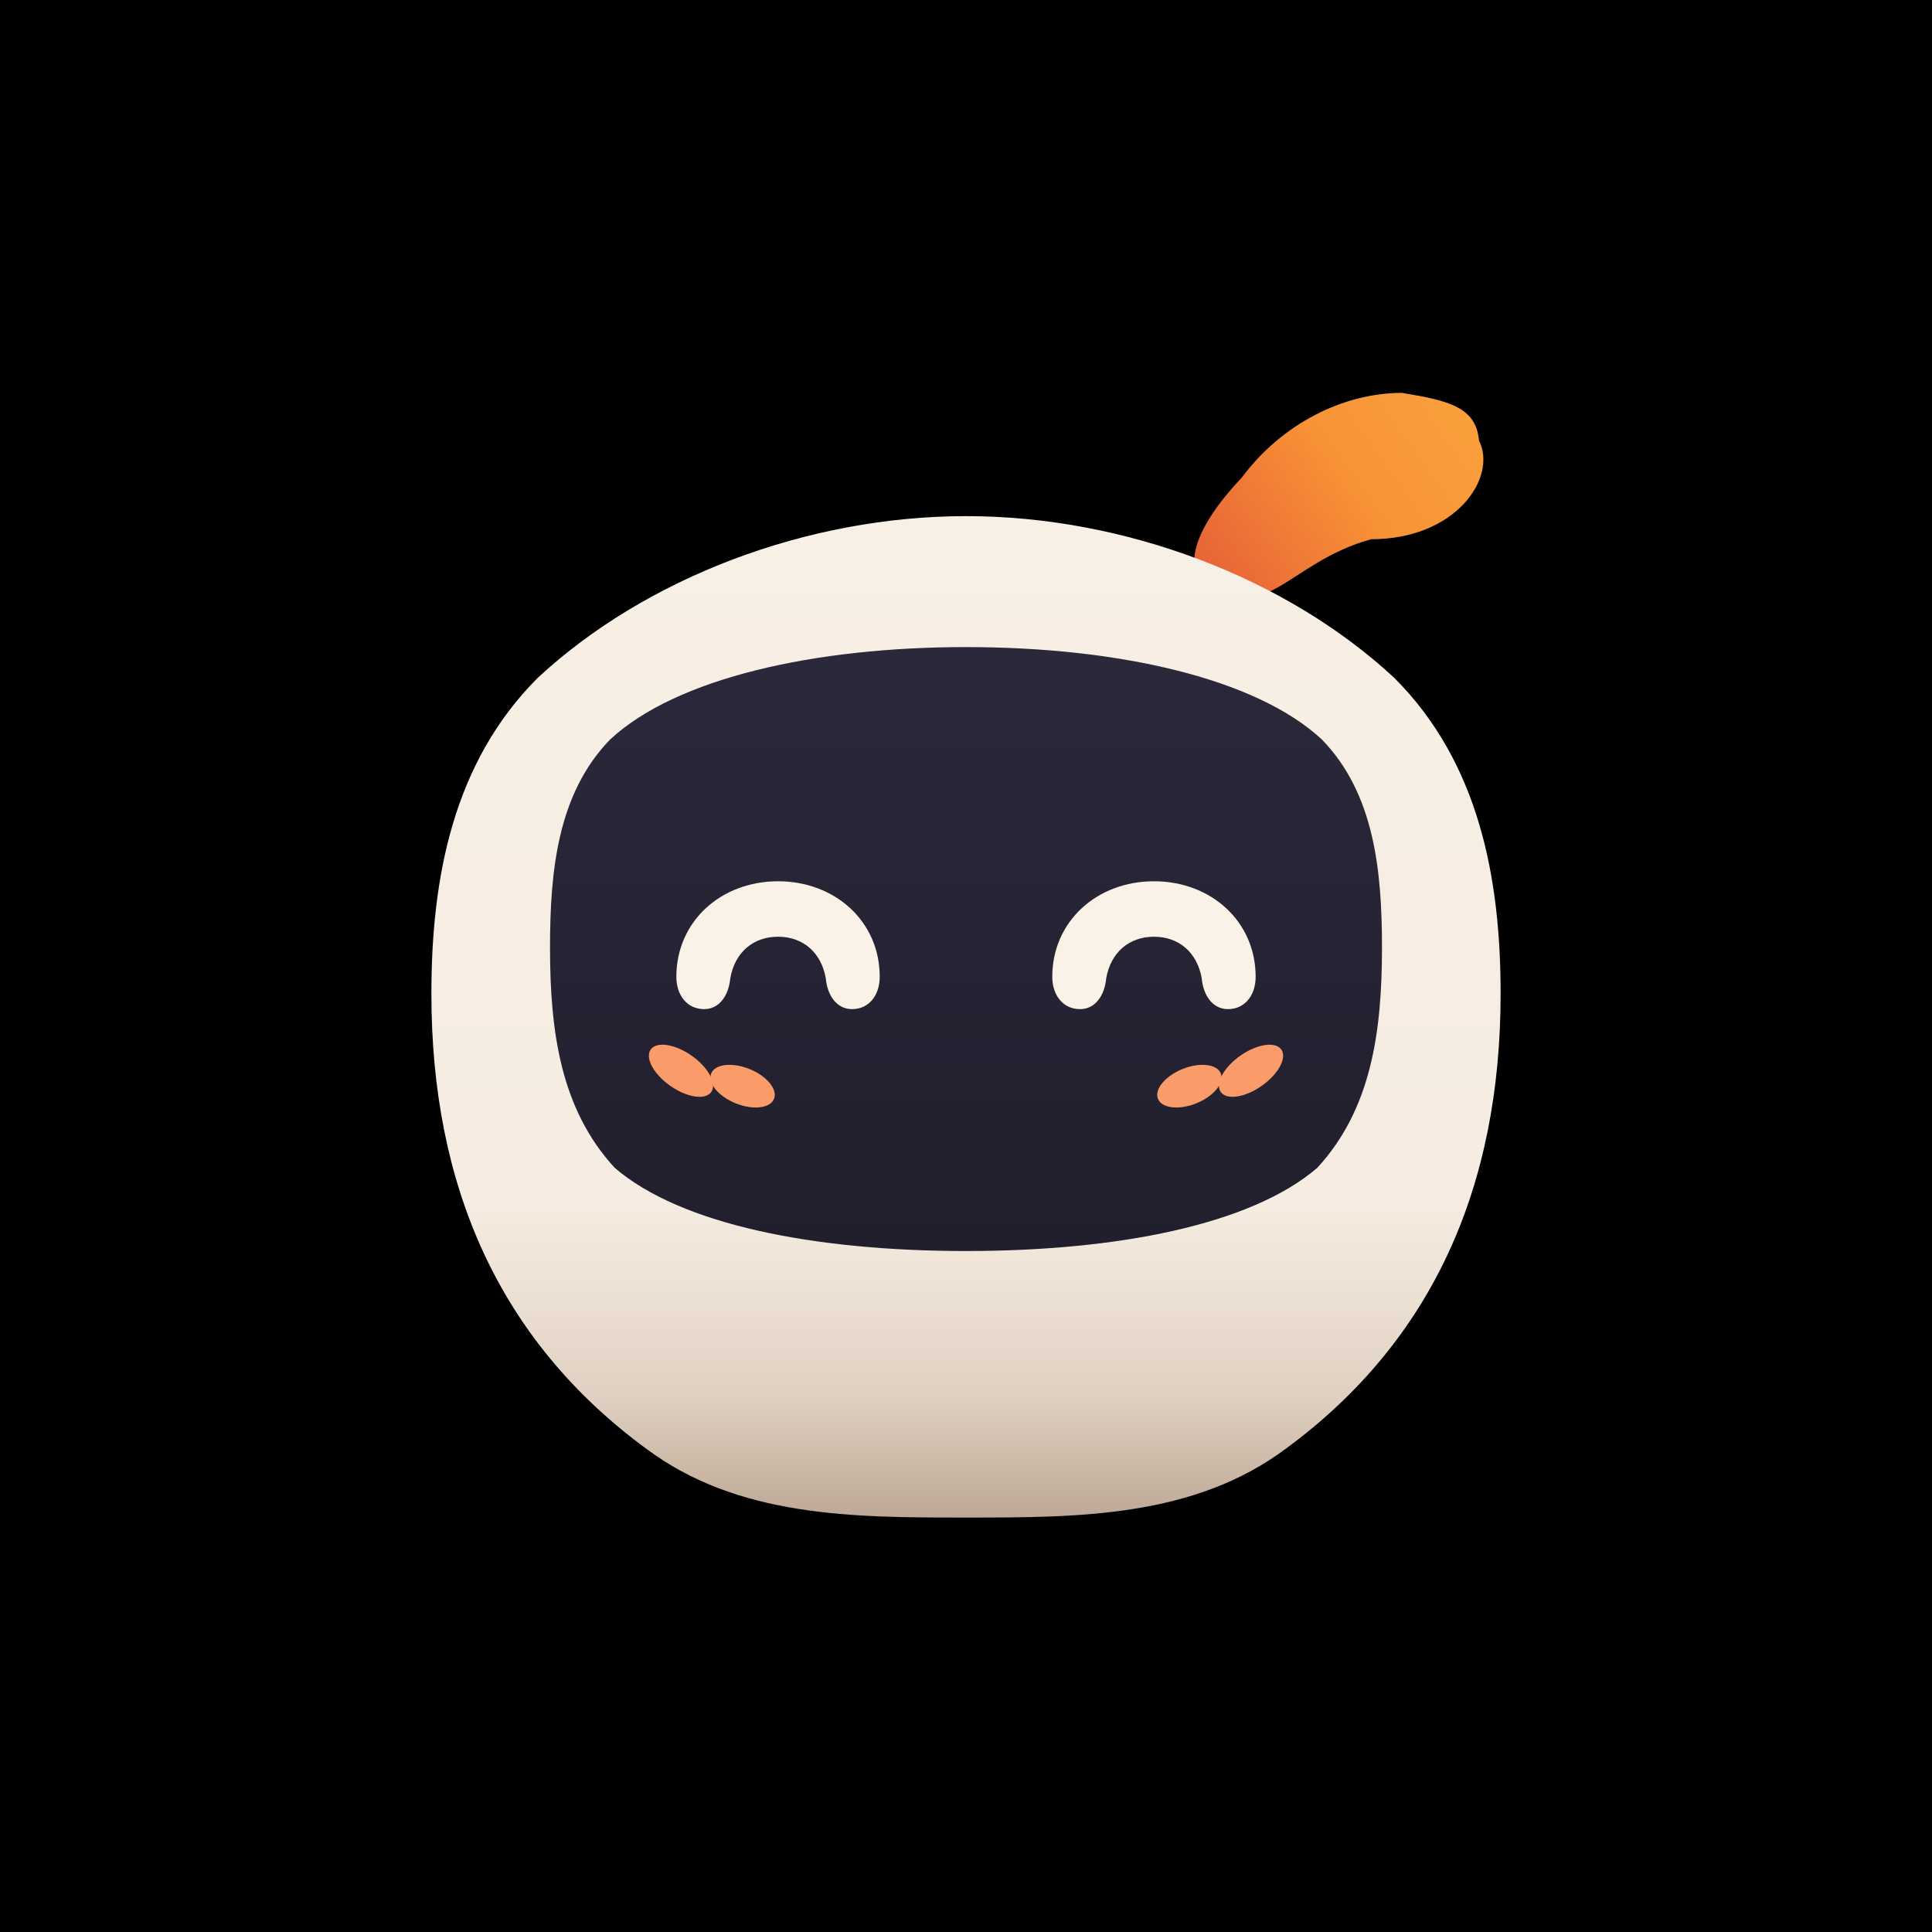
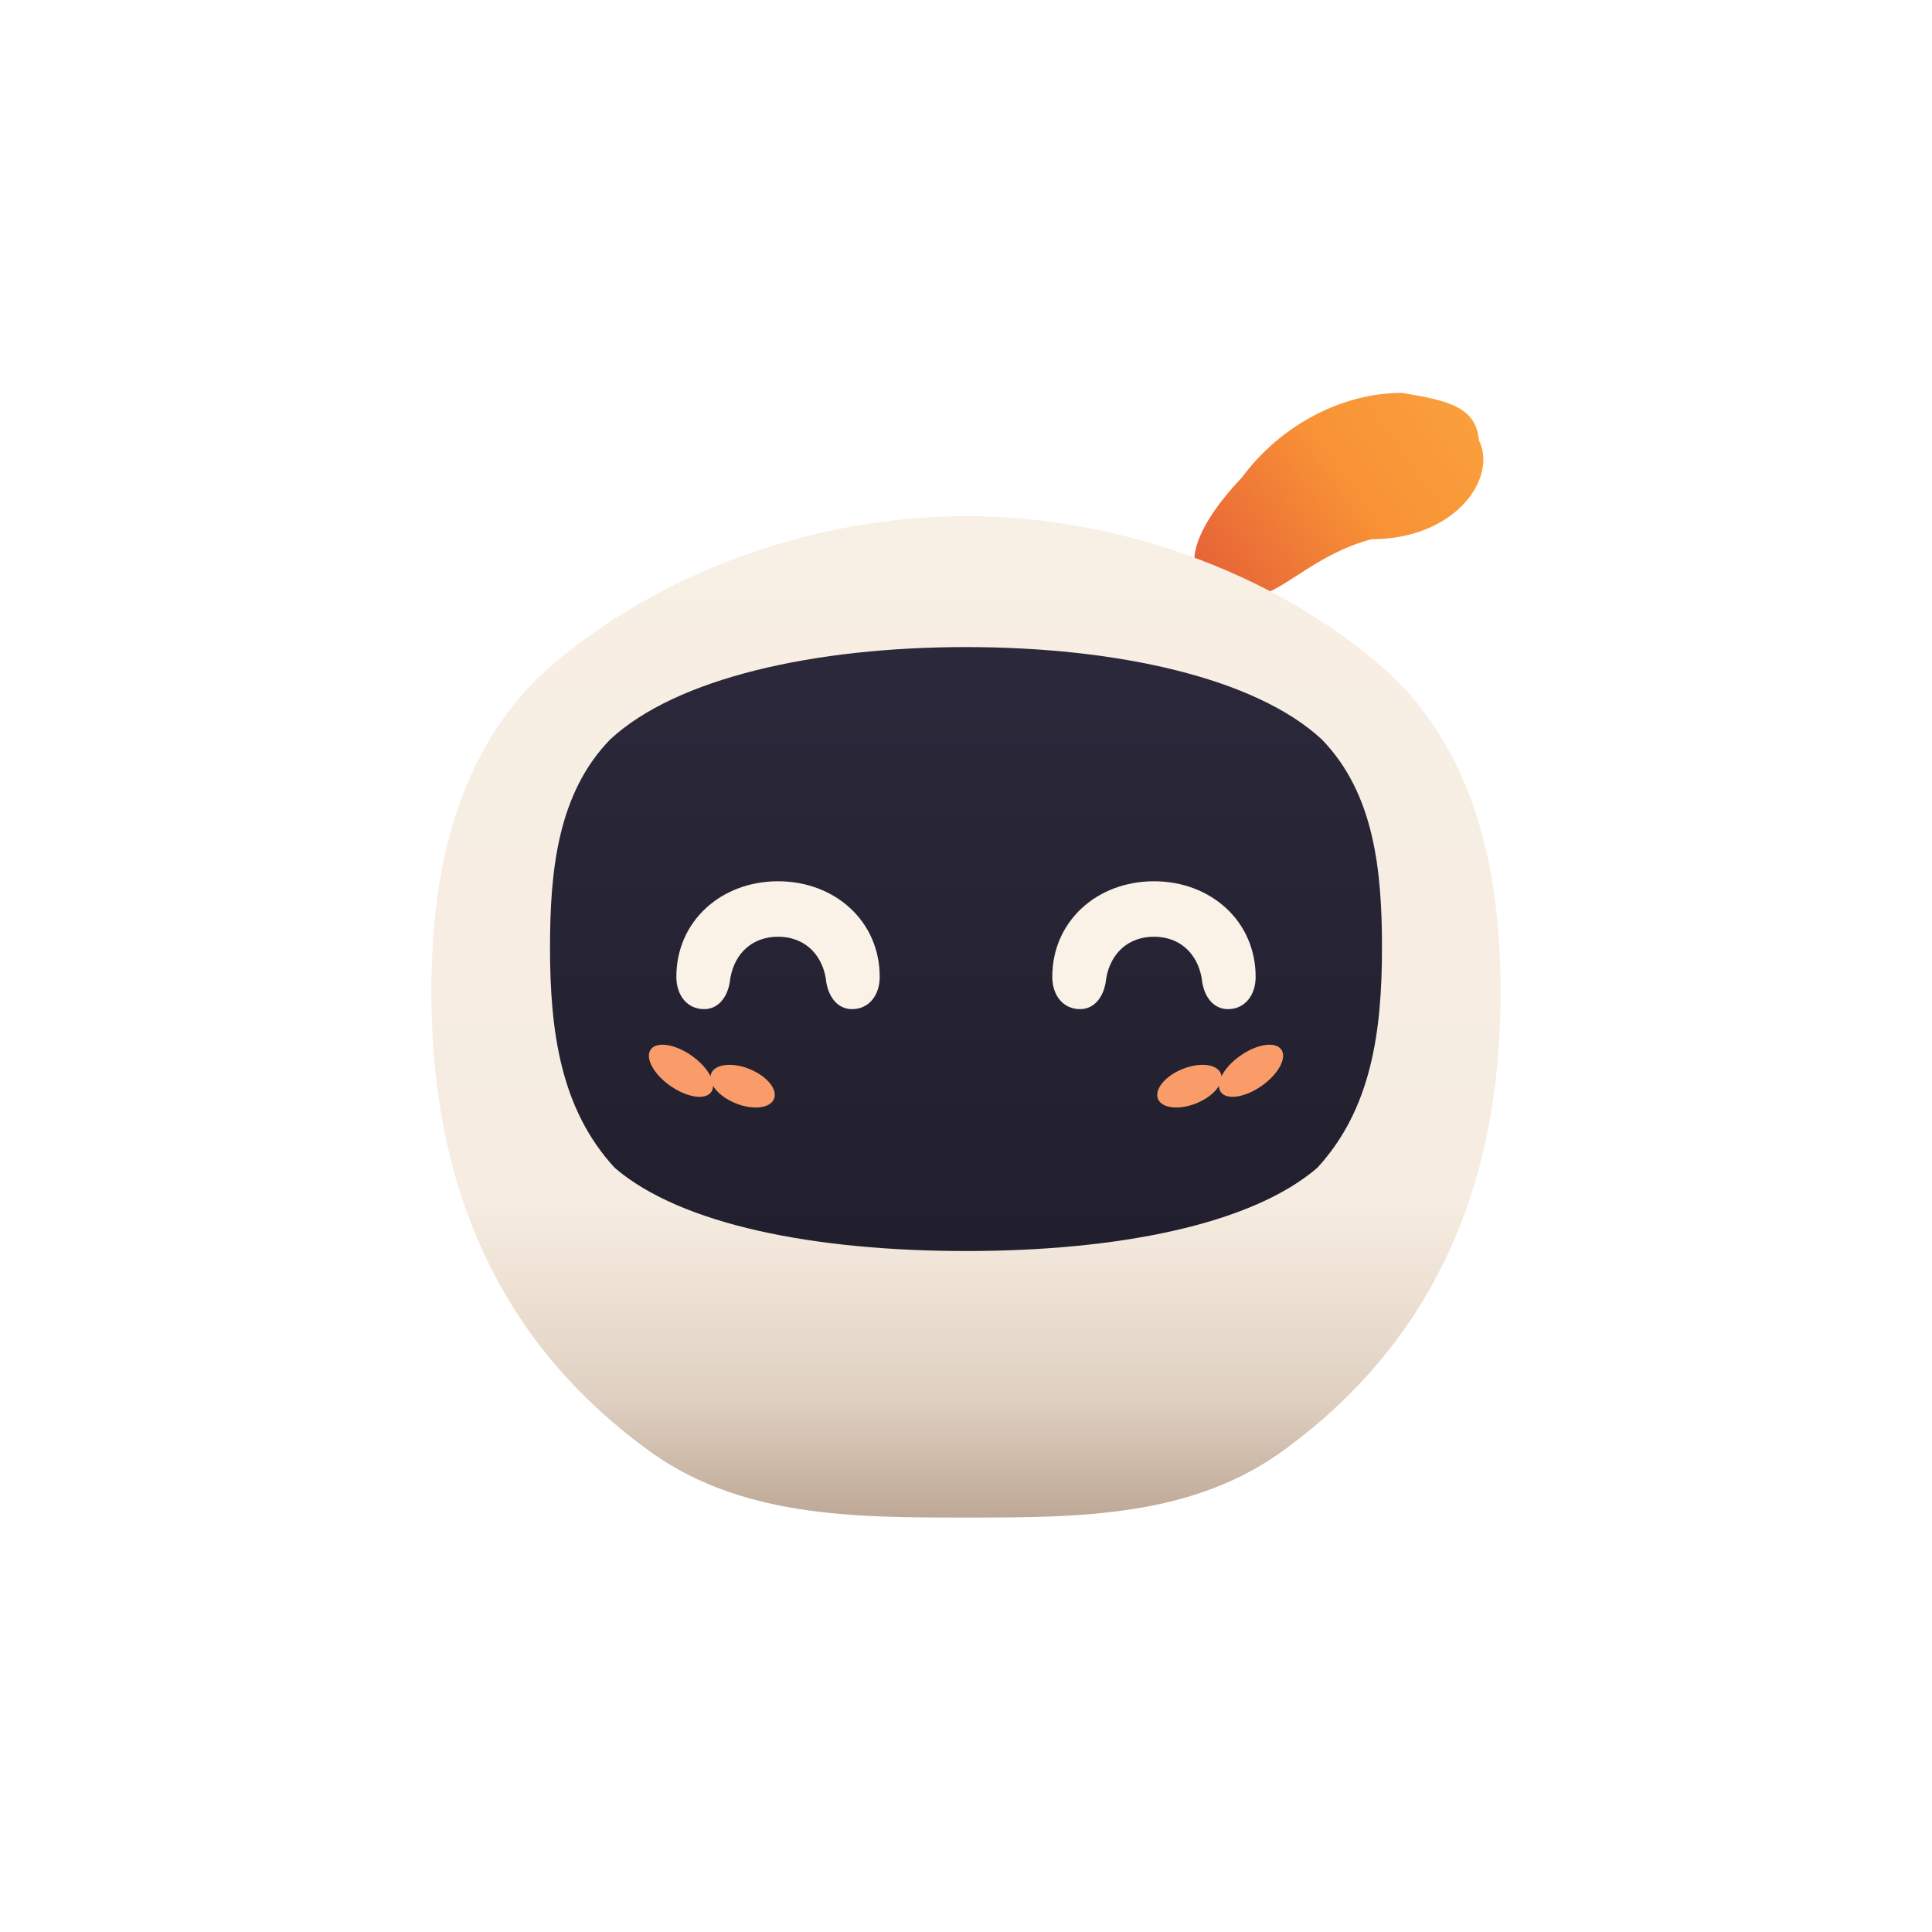
<svg xmlns="http://www.w3.org/2000/svg" viewBox="0 0 1254 1254" width="1254" height="1254">
  <defs>
    <linearGradient id="sproutGrad" x1="790" y1="380" x2="950" y2="265" gradientUnits="userSpaceOnUse">
      <stop offset="0%" stop-color="#E76437" />
      <stop offset="55%" stop-color="#F89236" />
      <stop offset="100%" stop-color="#FA9F3C" />
    </linearGradient>
    <linearGradient id="bodyGrad" x1="627" y1="330" x2="627" y2="990" gradientUnits="userSpaceOnUse">
      <stop offset="0%" stop-color="#F8EFE5" />
      <stop offset="68%" stop-color="#F6ECE1" />
      <stop offset="78%" stop-color="#ECE0D2" />
      <stop offset="88%" stop-color="#DECFC0" />
      <stop offset="96%" stop-color="#C7B3A1" />
      <stop offset="100%" stop-color="#BCA594" />
    </linearGradient>
    <linearGradient id="visorGrad" x1="627" y1="420" x2="627" y2="812" gradientUnits="userSpaceOnUse">
      <stop offset="0%" stop-color="#2B283B" />
      <stop offset="100%" stop-color="#211F2D" />
    </linearGradient>
    <linearGradient id="handGrad" x1="0%" y1="0%" x2="0%" y2="100%">
      <stop offset="0%" stop-color="#FFFDFB" />
      <stop offset="50%" stop-color="#FAF1E7" />
      <stop offset="100%" stop-color="#D5C1AF" />
    </linearGradient>
    <filter id="terminalGlow" x="-20%" y="-20%" width="140%" height="140%">
      <feGaussianBlur stdDeviation="6" result="blur" />
      <feMerge>
        <feMergeNode in="blur" />
        <feMergeNode in="SourceGraphic" />
      </feMerge>
    </filter>
  </defs>
-   <rect id="background" width="1254" height="1254" fill="#000000" />
  <g id="mochi">
    <path id="sprout" d="M 780 375 C 820 410, 835 365, 890 350 C 945 350, 972 310, 960 286 C 958 264, 940 260, 910 255 C 872 255, 832 275, 806 310 C 770 348, 772 370, 780 375 Z" fill="url(#sproutGrad)" />
    <path id="body" d="M 627 335 C 730 335, 835 375, 905 440 C 960 495, 974 570, 974 645 C 974 770, 930 870, 835 940 C 775 985, 700 985, 627 985 C 554 985, 479 985, 419 940 C 324 870, 280 770, 280 645 C 280 570, 294 495, 349 440 C 419 375, 524 335, 627 335 Z" fill="url(#bodyGrad)" />
    <path id="visor" d="M 627 420 C 725 420, 815 440, 858 480 C 892 515, 897 565, 897 615 C 897 670, 890 720, 855 758 C 812 795, 725 812, 627 812 C 529 812, 442 795, 399 758 C 364 720, 357 670, 357 615 C 357 565, 362 515, 396 480 C 439 440, 529 420, 627 420 Z" fill="url(#visorGrad)" />
    <g id="face-group">
      <g id="eyes" fill="#FAF1E7">
        <path id="left-eye" class="eye" d="M 457 655 C 446 655, 439 646, 439 634 C 439 598, 468 572, 505 572 C 542 572, 571 598, 571 634 C 571 646, 564 655, 553 655 C 543 655, 537 646, 536 635 C 533 618, 521 608, 505 608 C 489 608, 477 618, 474 635 C 473 646, 467 655, 457 655 Z" />
        <path id="right-eye" class="eye" d="M 797 655 C 808 655, 815 646, 815 634 C 815 598, 786 572, 749 572 C 712 572, 683 598, 683 634 C 683 646, 690 655, 701 655 C 711 655, 717 646, 718 635 C 721 618, 733 608, 749 608 C 765 608, 777 618, 780 635 C 781 646, 787 655, 797 655 Z" />
      </g>
      <g id="blush" fill="#FA9B6A">
        <ellipse id="blush-left-1" cx="442" cy="695" rx="24" ry="12" transform="rotate(35 442 695)" />
        <ellipse id="blush-left-2" cx="482" cy="705" rx="22" ry="12" transform="rotate(22 482 705)" />
        <ellipse id="blush-right-1" cx="812" cy="695" rx="24" ry="12" transform="rotate(-35 812 695)" />
        <ellipse id="blush-right-2" cx="772" cy="705" rx="22" ry="12" transform="rotate(-22 772 705)" />
      </g>
    </g>
  </g>
</svg>
